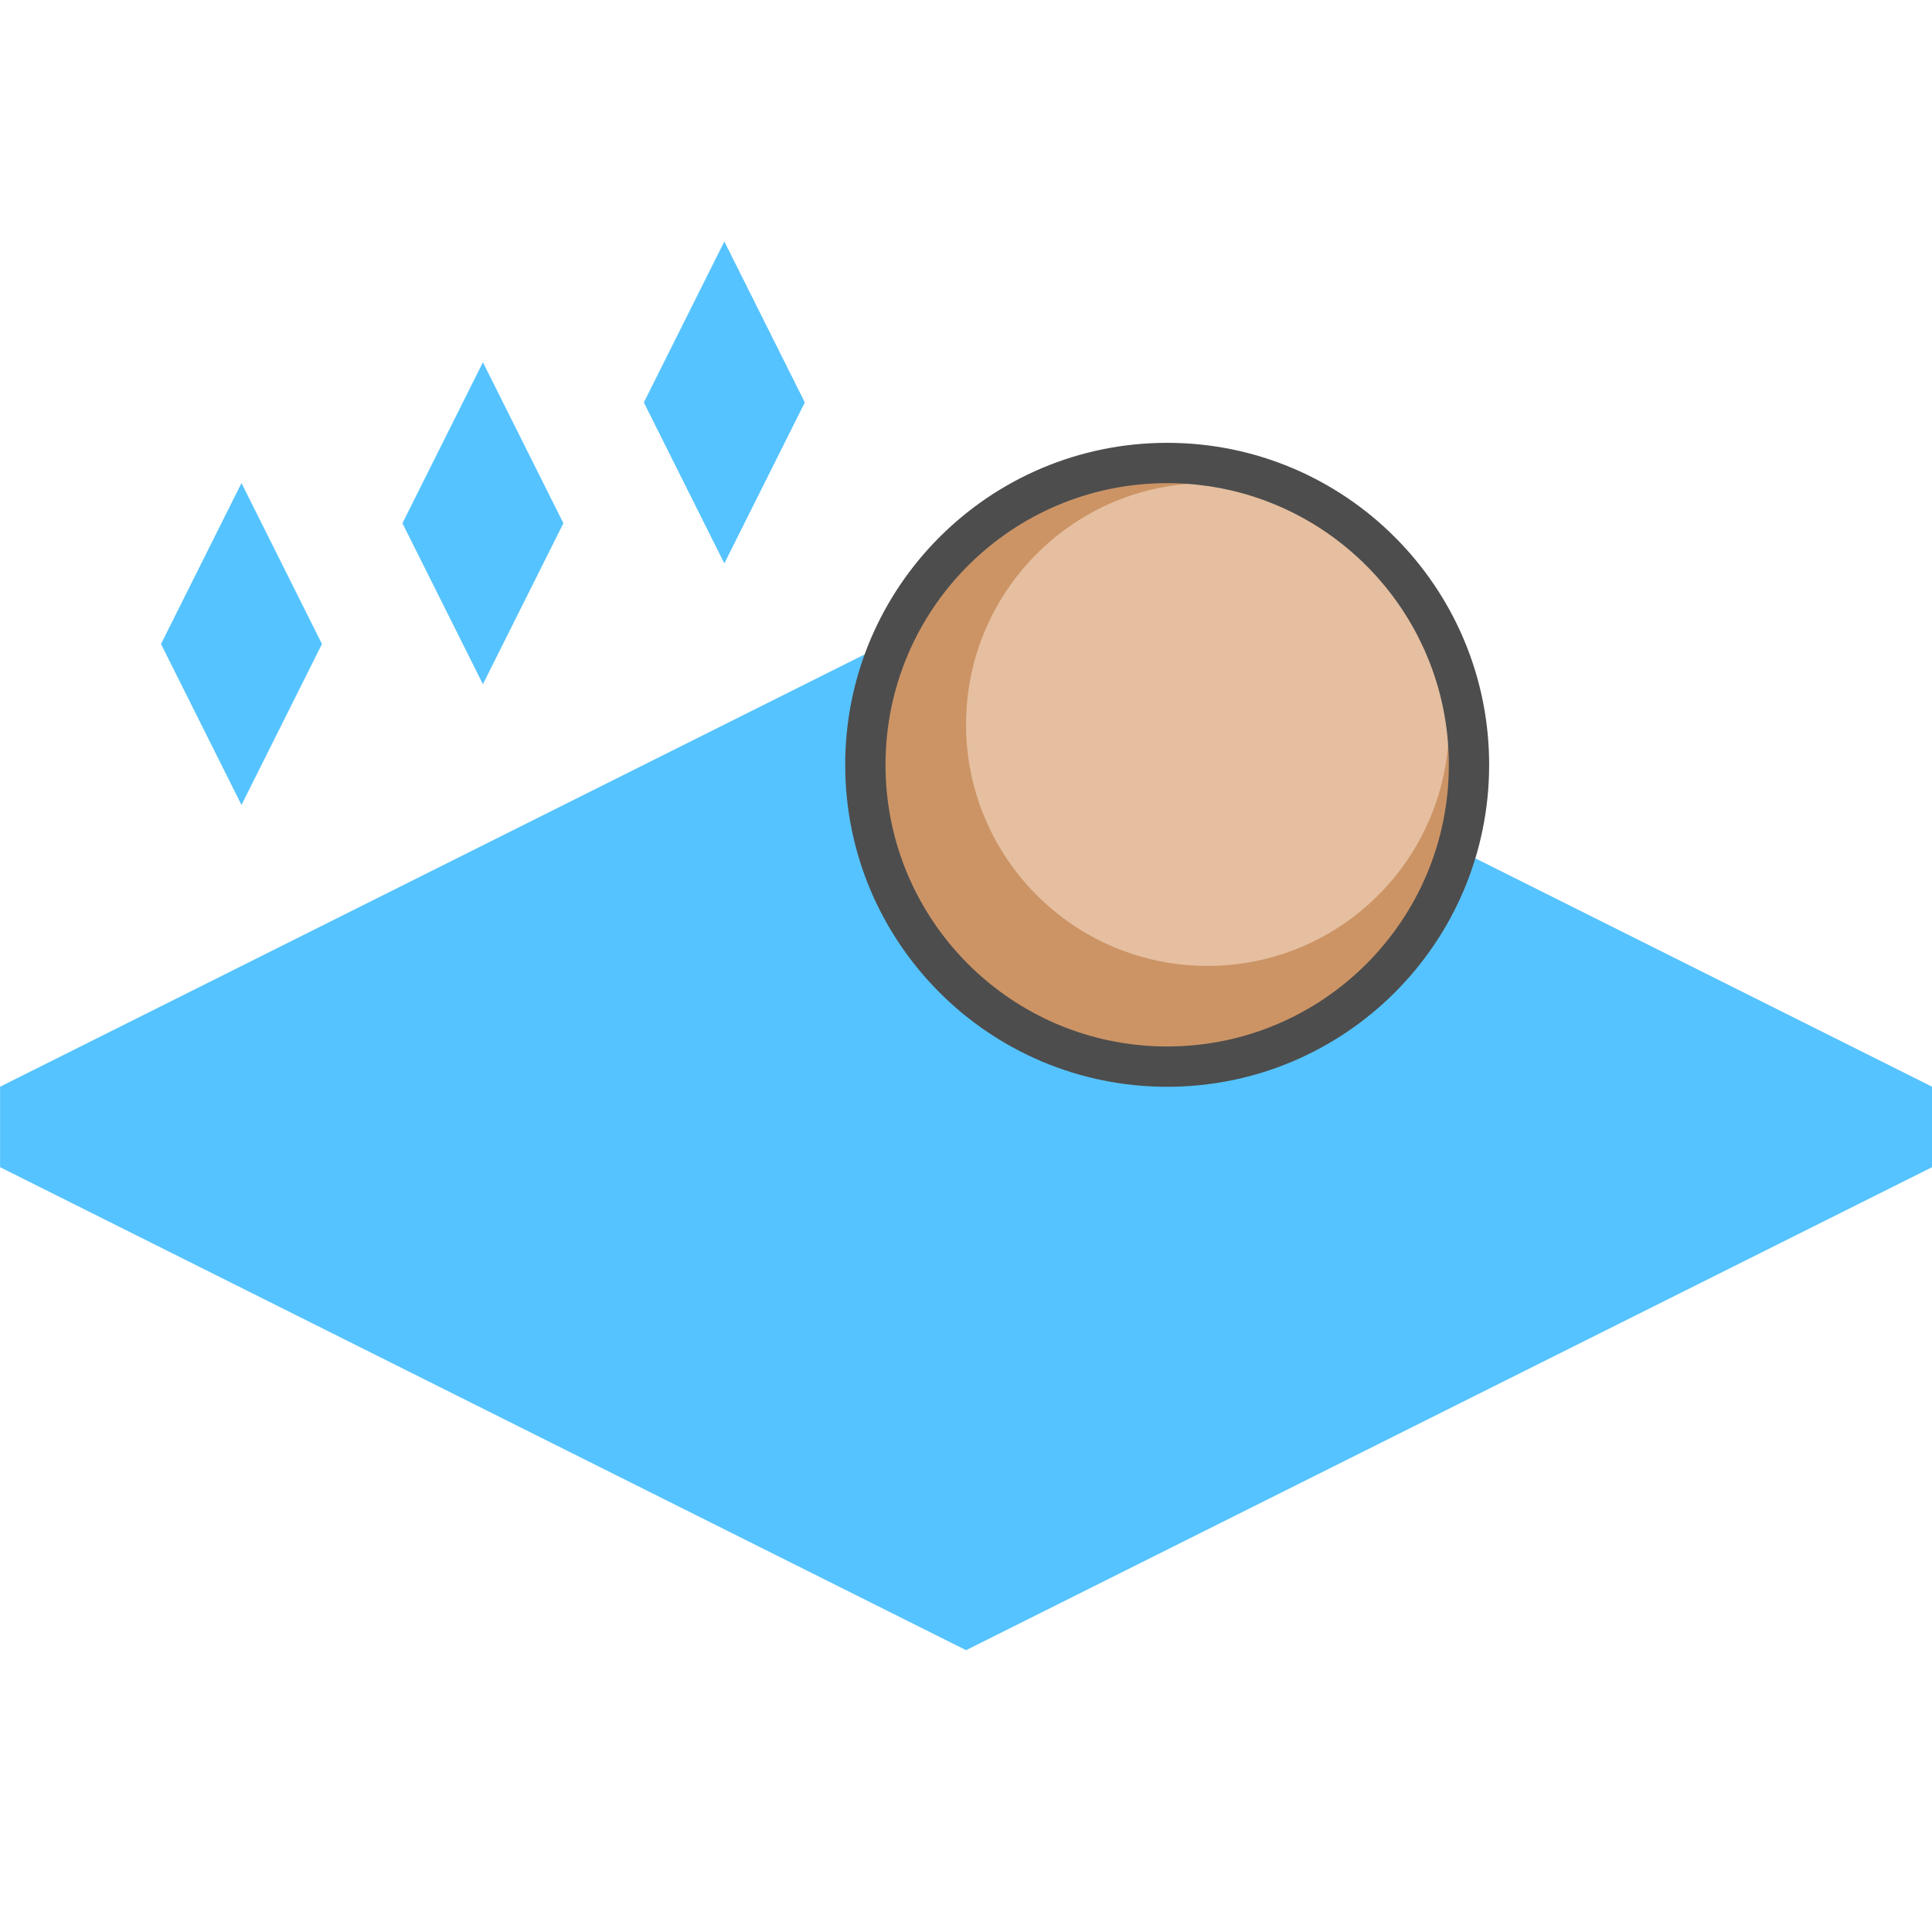
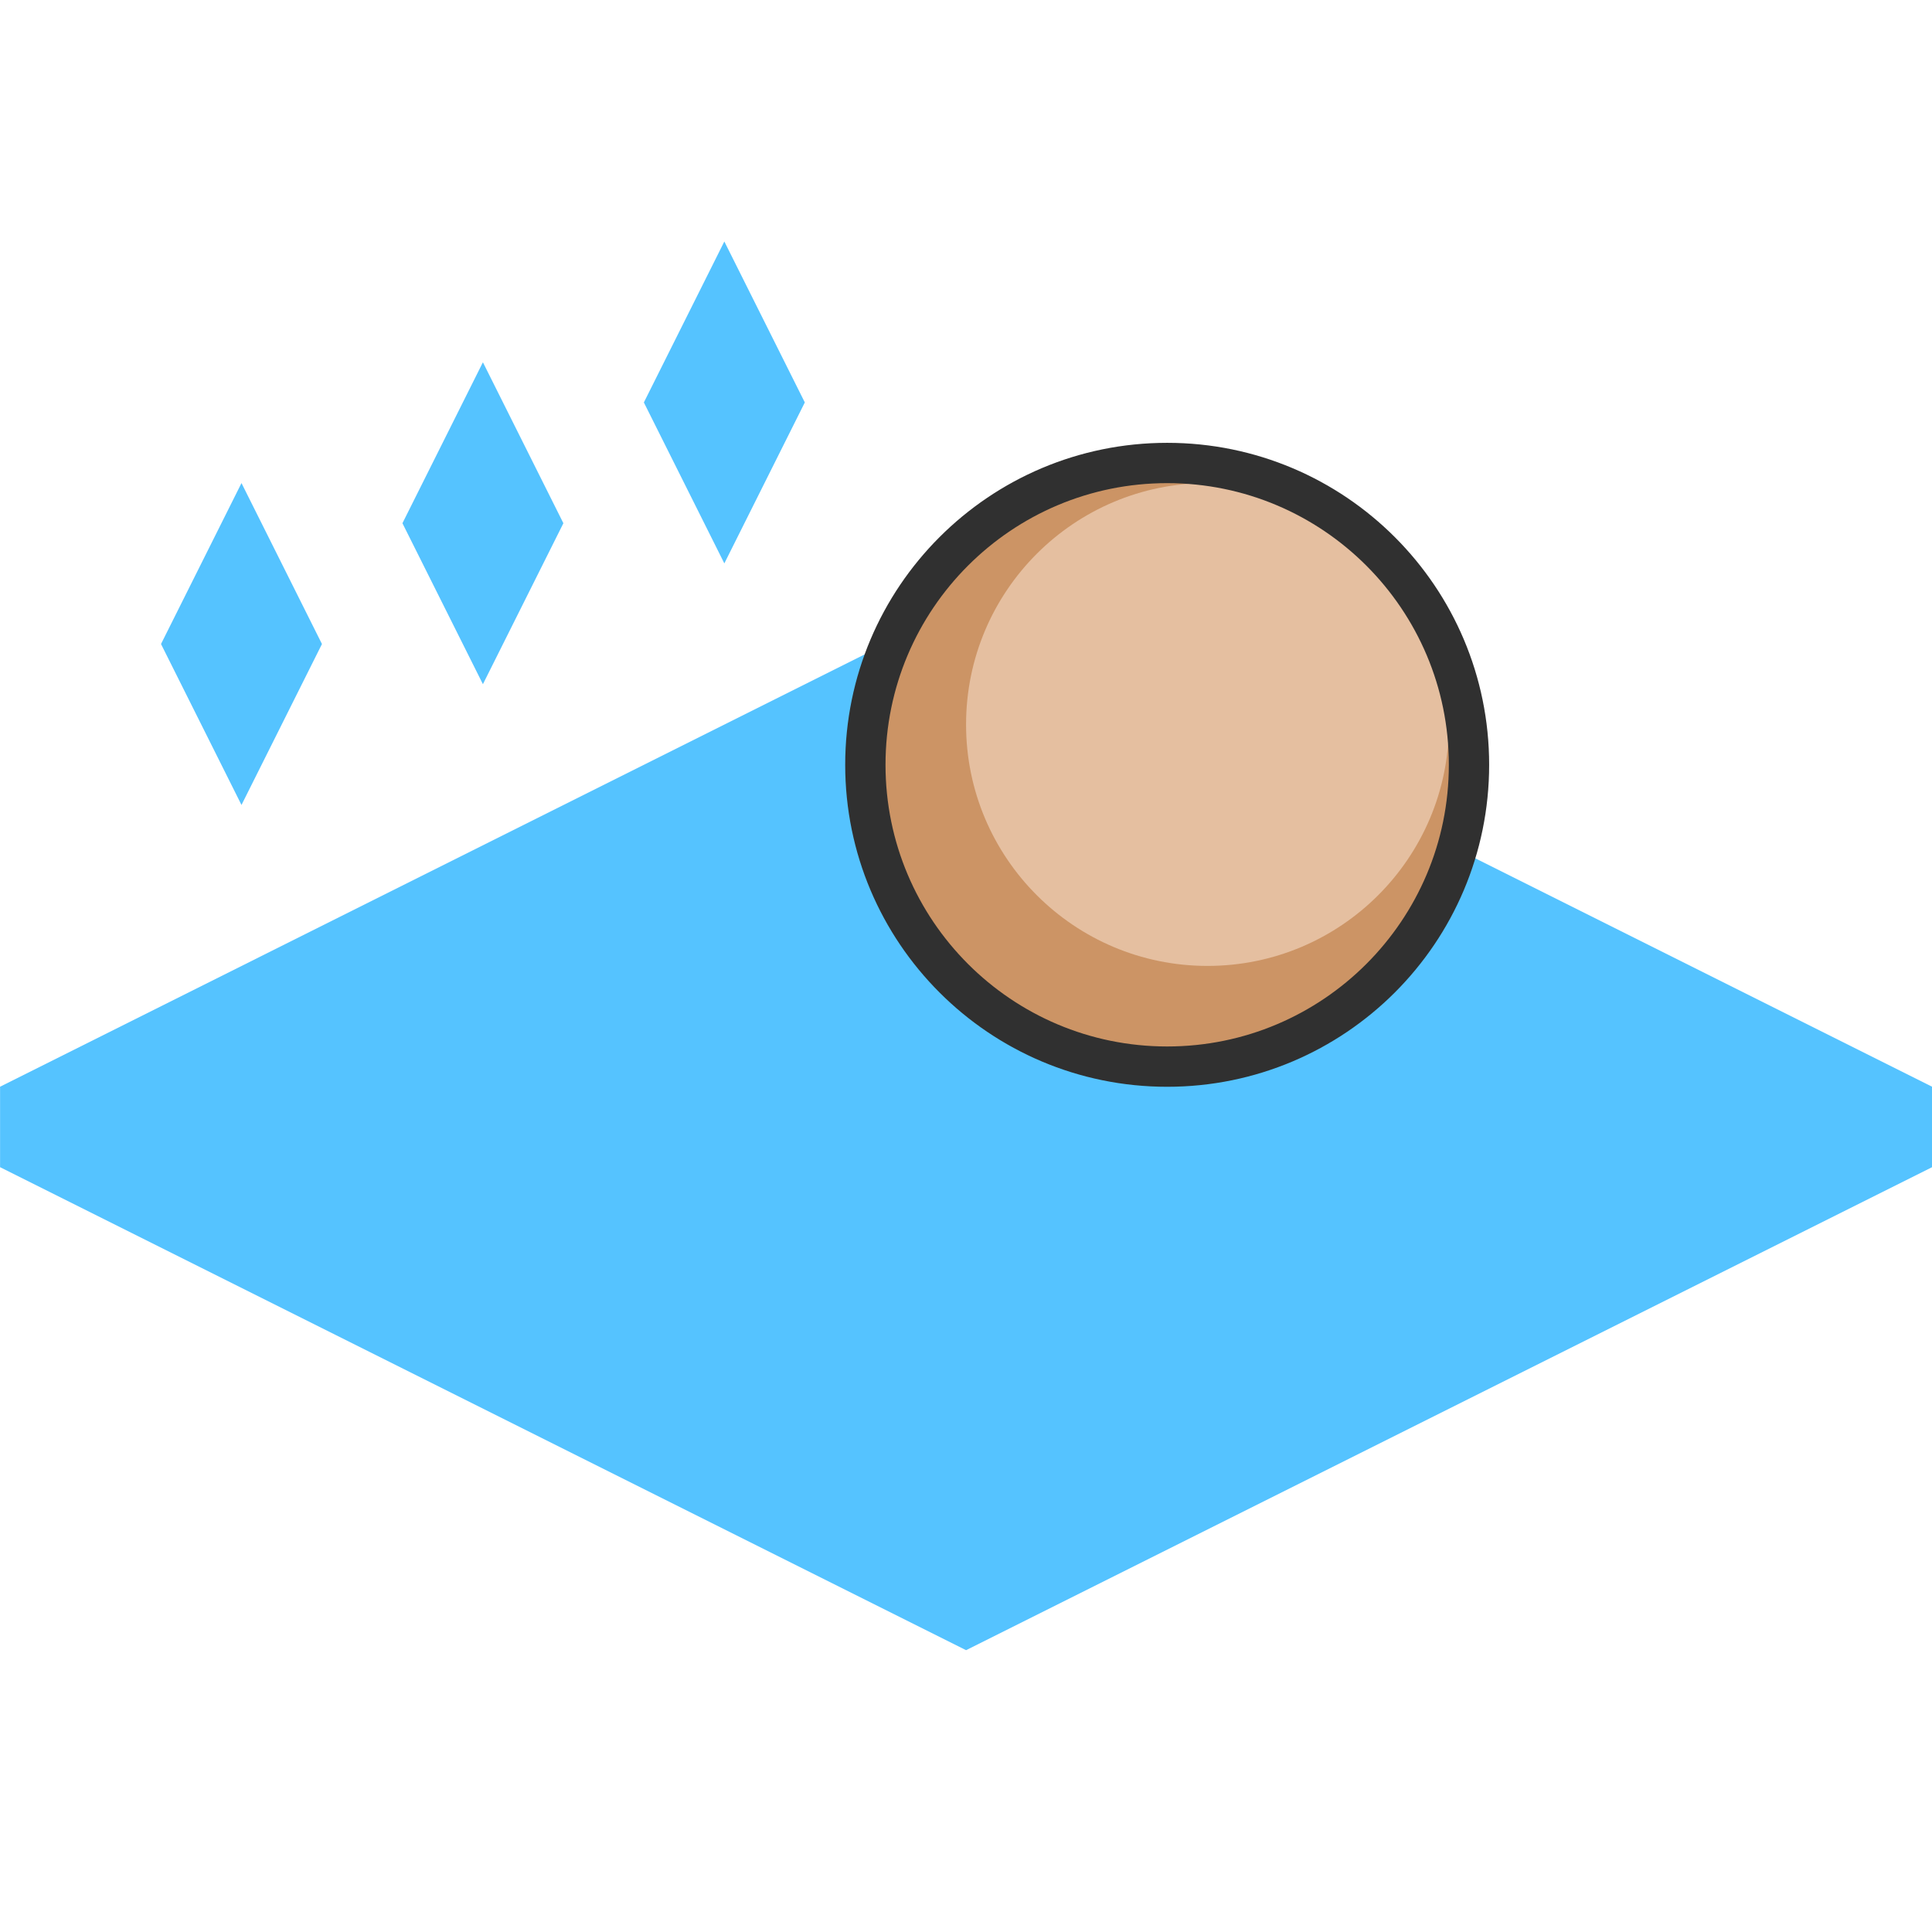
<svg xmlns="http://www.w3.org/2000/svg" xmlns:ns1="http://www.openswatchbook.org/uri/2009/osb" version="1.0" width="48pt" height="48pt" viewBox="0 0 48 48" preserveAspectRatio="xMidYMid" id="svg2">
  <defs id="defs2">
    <linearGradient id="Main" gradientTransform="translate(190.5)">
      <stop style="stop-color:#000000;stop-opacity:1;" offset="0" id="stop2082" />
    </linearGradient>
    <linearGradient id="Red">
      <stop style="stop-color:#ff664d;stop-opacity:1;" offset="0" id="stop2533" />
    </linearGradient>
    <mask maskUnits="userSpaceOnUse" id="mask-powermask-path-effect3119">
      <path id="path3117" style="opacity:1;fill:#000000;stroke:none;stroke-width:0.265px;stroke-linecap:butt;stroke-linejoin:miter;stroke-opacity:1" d="m 10.251,66.995 -0.005,0.005 c -0.028,-0.007 -0.212,-0.04 -0.456,0.204 C 9.657,67.469 9.657,67.469 9.525,67.496 9.393,67.469 9.393,67.469 9.26,67.204 9.062,67.006 8.898,66.991 8.829,66.996 c -0.023,0.002 -0.036,0.006 -0.036,0.006 0,0 -0.062,0.203 0.203,0.467 0.265,0.132 0.265,0.132 0.291,0.265 -0.027,0.132 -0.027,0.132 -0.291,0.265 -0.245,0.245 -0.211,0.429 -0.204,0.456 l -0.005,0.005 c 0,0 0.005,2.65e-4 0.005,5.29e-4 1.736e-4,5.3e-4 0.001,0.006 0.001,0.006 l 0.005,-0.005 c 0.028,0.007 0.212,0.04 0.456,-0.204 0.132,-0.265 0.132,-0.265 0.265,-0.291 0.132,0.027 0.132,0.027 0.265,0.291 0.198,0.198 0.362,0.213 0.431,0.208 0.023,-0.002 0.036,-0.006 0.036,-0.006 0,0 0.062,-0.203 -0.203,-0.467 -0.265,-0.132 -0.265,-0.132 -0.291,-0.265 0.027,-0.132 0.027,-0.132 0.291,-0.265 0.245,-0.245 0.211,-0.429 0.204,-0.456 l 0.005,-0.005 c 0,0 -0.005,-7.94e-4 -0.005,-0.001 -1.47e-4,-5.29e-4 -10e-4,-0.005 -10e-4,-0.005 z" />
    </mask>
    <linearGradient id="Main-6">
      <stop style="stop-color:#4d4d4d;stop-opacity:1;" offset="0" id="stop2082-3" />
    </linearGradient>
    <linearGradient id="Green" gradientTransform="matrix(0.01852198,0,0,0.01852198,100.0981,0)">
      <stop style="stop-color:#66ff7a;stop-opacity:1;" offset="0" id="stop2506" />
    </linearGradient>
    <mask maskUnits="userSpaceOnUse" id="mask-powermask-path-effect1741">
      <path id="path1739" style="font-variation-settings:normal;opacity:1;vector-effect:none;fill:#000000;fill-opacity:0.992;stroke:none;stroke-width:0.265;stroke-linecap:butt;stroke-linejoin:miter;stroke-miterlimit:4;stroke-dasharray:none;stroke-dashoffset:0;stroke-opacity:1;marker:none;paint-order:fill markers stroke;stop-color:#000000;stop-opacity:1" d="m 20.095,60.59 a 0.529,0.529 0 0 0 -0.516,0.529 0.529,0.529 0 0 0 0.529,0.529 0.529,0.529 0 0 0 0.529,-0.529 0.529,0.529 0 0 0 -0.529,-0.529 0.529,0.529 0 0 0 -0.013,0 z m -1.058,2.117 A 0.529,0.529 0 0 0 18.521,63.235 0.529,0.529 0 0 0 19.05,63.765 0.529,0.529 0 0 0 19.579,63.235 0.529,0.529 0 0 0 19.05,62.706 a 0.529,0.529 0 0 0 -0.013,0 z m 2.117,0 a 0.529,0.529 0 0 0 -0.516,0.529 0.529,0.529 0 0 0 0.529,0.529 0.529,0.529 0 0 0 0.529,-0.529 0.529,0.529 0 0 0 -0.529,-0.529 0.529,0.529 0 0 0 -0.013,0 z" />
    </mask>
    <mask maskUnits="userSpaceOnUse" id="mask-powermask-path-effect1389">
      <path id="path1387" style="font-variation-settings:normal;opacity:1;vector-effect:none;fill:#000000;fill-opacity:0.992;stroke:none;stroke-width:0.265;stroke-linecap:butt;stroke-linejoin:miter;stroke-miterlimit:4;stroke-dasharray:none;stroke-dashoffset:0;stroke-opacity:1;stop-color:#000000;stop-opacity:1" transform="matrix(3.779527,0,0,3.779527,-7,-7)" d="m 4.221,24.023 c -0.175,0 -0.395,0.036 -0.604,0.166 -0.209,0.13 -0.393,0.378 -0.424,0.703 a 0.287,0.287 0 0 0 0.246,0.311 l 0.369,0.051 A 0.287,0.287 0 0 0 4.125,25.033 c -0.144,0.107 -0.273,0.217 -0.346,0.369 -0.08,0.167 -0.093,0.346 -0.084,0.537 a 0.287,0.287 0 0 0 0.287,0.273 h 0.354 a 0.287,0.287 0 0 0 0.285,-0.268 c 0.01,-0.146 0.03,-0.168 0.027,-0.164 -0.003,0.004 0.029,-0.017 0.117,-0.098 -0.026,0.023 -0.009,0.008 0.004,-0.002 0.013,-0.01 0.034,-0.023 0.057,-0.041 0.046,-0.036 0.103,-0.085 0.164,-0.148 0.121,-0.126 0.268,-0.317 0.268,-0.584 0,-0.262 -0.134,-0.5 -0.326,-0.652 -0.193,-0.152 -0.442,-0.232 -0.711,-0.232 z m 0.016,0.873 c 0.024,0 0.024,0.004 0.037,0.008 -0.028,0.029 -0.071,0.06 -0.113,0.09 -0.009,0.007 -0.012,0.017 -0.021,0.023 0.025,-0.102 0.043,-0.121 0.098,-0.121 z" />
    </mask>
    <linearGradient id="Blue" gradientTransform="matrix(0.2645833,0,0,0.2645833,716.4428,103.4817)">
      <stop style="stop-color:#55c3ff;stop-opacity:1;" offset="0" id="stop2484" />
    </linearGradient>
    <linearGradient id="Main-3" ns1:paint="solid">
      <stop style="stop-color:#4d4d4d;stop-opacity:1;" offset="0" id="stop2082-8" />
    </linearGradient>
    <linearGradient id="Orange" ns1:paint="solid">
      <stop style="stop-color:#fdb433;stop-opacity:1;" offset="0" id="stop2584" />
    </linearGradient>
    <mask maskUnits="userSpaceOnUse" id="mask-powermask-path-effect1105">
      <path id="path1103" style="opacity:1;fill:#000000;stroke:none;stroke-width:0.265px;stroke-linecap:butt;stroke-linejoin:miter;stroke-opacity:1" d="m 14.816,23.549 c -0.463,0 -0.865,0.129 -1.143,0.352 -0.277,0.223 -0.443,0.532 -0.443,0.971 0,0.44 0.223,1.15 0.461,1.387 0.174,0.172 0.24,0.395 0.281,0.615 0.024,0.13 0.023,0.252 0.029,0.379 h 1.344 v -0.264 a 0.266,0.266 0 0 1 0.266,-0.266 c 0.19,0 0.294,-0.025 0.367,-0.1 0.073,-0.075 0.16,-0.263 0.16,-0.693 a 0.266,0.266 0 0 1 0.266,-0.266 h 0.264 v -0.154 l -0.451,-0.451 a 0.266,0.266 0 0 1 -0.078,-0.188 c 0,-0.5 -0.216,-0.806 -0.496,-1.018 -0.28,-0.212 -0.642,-0.305 -0.826,-0.305 z" />
    </mask>
    <linearGradient id="Blue-2" gradientTransform="matrix(0.2645833,0,0,0.2645833,-13.80713,103.4817)" ns1:paint="solid">
      <stop style="stop-color:#55c3ff;stop-opacity:1;" offset="0" id="stop2484-2" />
    </linearGradient>
    <linearGradient id="Red-1" ns1:paint="solid">
      <stop style="stop-color:#ff664d;stop-opacity:1;" offset="0" id="stop2533-6" />
    </linearGradient>
  </defs>
  <g id="scene-view-status-7" style="display:inline" transform="matrix(3.779526,0,0,3.779531,-360.9998,-421.0003)">
    <rect style="display:inline;fill:none;fill-opacity:1;stroke:none;stroke-width:0.053;stroke-linecap:butt;stroke-linejoin:bevel;stroke-miterlimit:4;stroke-dasharray:none;stroke-opacity:1;paint-order:fill markers stroke;stop-color:#000000" id="use2594" width="12.7" height="12.7" x="95.515" y="111.39" />
    <path id="use2540" style="font-variation-settings:normal;display:inline;vector-effect:none;fill:url(#Blue);fill-opacity:1;stroke:none;stroke-width:0.265;stroke-linecap:round;stroke-linejoin:round;stroke-miterlimit:4;stroke-dasharray:none;stroke-dashoffset:0;stroke-opacity:1;stop-color:#000000" d="m 101.865,115.358 -6.35,3.175 v 0.529 l 6.35,3.175 6.35,-3.175 v -0.529 z" />
    <path id="use2542" style="font-variation-settings:normal;display:inline;vector-effect:none;fill:url(#Blue);fill-opacity:1;stroke:none;stroke-width:0.106;stroke-linecap:butt;stroke-linejoin:miter;stroke-miterlimit:4;stroke-dasharray:none;stroke-dashoffset:0;stroke-opacity:1;stop-color:#000000" d="m 97.102,114.565 -0.529,1.058 0.529,1.058 0.529,-1.058 z m 1.587,-0.794 -0.529,1.058 0.529,1.058 0.529,-1.058 z m 1.587,-0.794 -0.529,1.058 0.529,1.058 0.529,-1.058 z" />
    <g id="use2544" transform="translate(127)" style="display:inline">
      <circle style="opacity:1;fill:#cc9465;fill-opacity:1;stroke:none;stroke-width:0.265;stroke-linecap:butt;stroke-linejoin:bevel;stroke-miterlimit:4;stroke-dasharray:none;stroke-opacity:1;paint-order:fill markers stroke;stop-color:#000000" id="circle12" cx="-23.813" cy="116.417" r="1.984" />
      <circle style="opacity:1;fill:#e5bfa0;fill-opacity:1;stroke:none;stroke-width:0.206;stroke-linecap:butt;stroke-linejoin:bevel;stroke-miterlimit:4;stroke-dasharray:none;stroke-opacity:1;paint-order:fill markers stroke;stop-color:#000000" id="circle13" cx="-23.548" cy="116.152" r="1.587" />
-       <circle style="opacity:1;fill:none;stroke:#4d4d4d;stroke-width:0.265;stroke-linecap:butt;stroke-linejoin:bevel;stroke-miterlimit:4;stroke-dasharray:none;stroke-opacity:1;paint-order:fill markers stroke;stop-color:#000000" id="circle14" cx="-23.813" cy="116.417" r="1.984" />
+       <circle style="opacity:1;fill:none;stroke:#303030;stroke-width:0.265;stroke-linecap:butt;stroke-linejoin:bevel;stroke-miterlimit:4;stroke-dasharray:none;stroke-opacity:1;paint-order:fill markers stroke;stop-color:#000000" id="circle14" cx="-23.813" cy="116.417" r="1.984" />
    </g>
  </g>
</svg>
